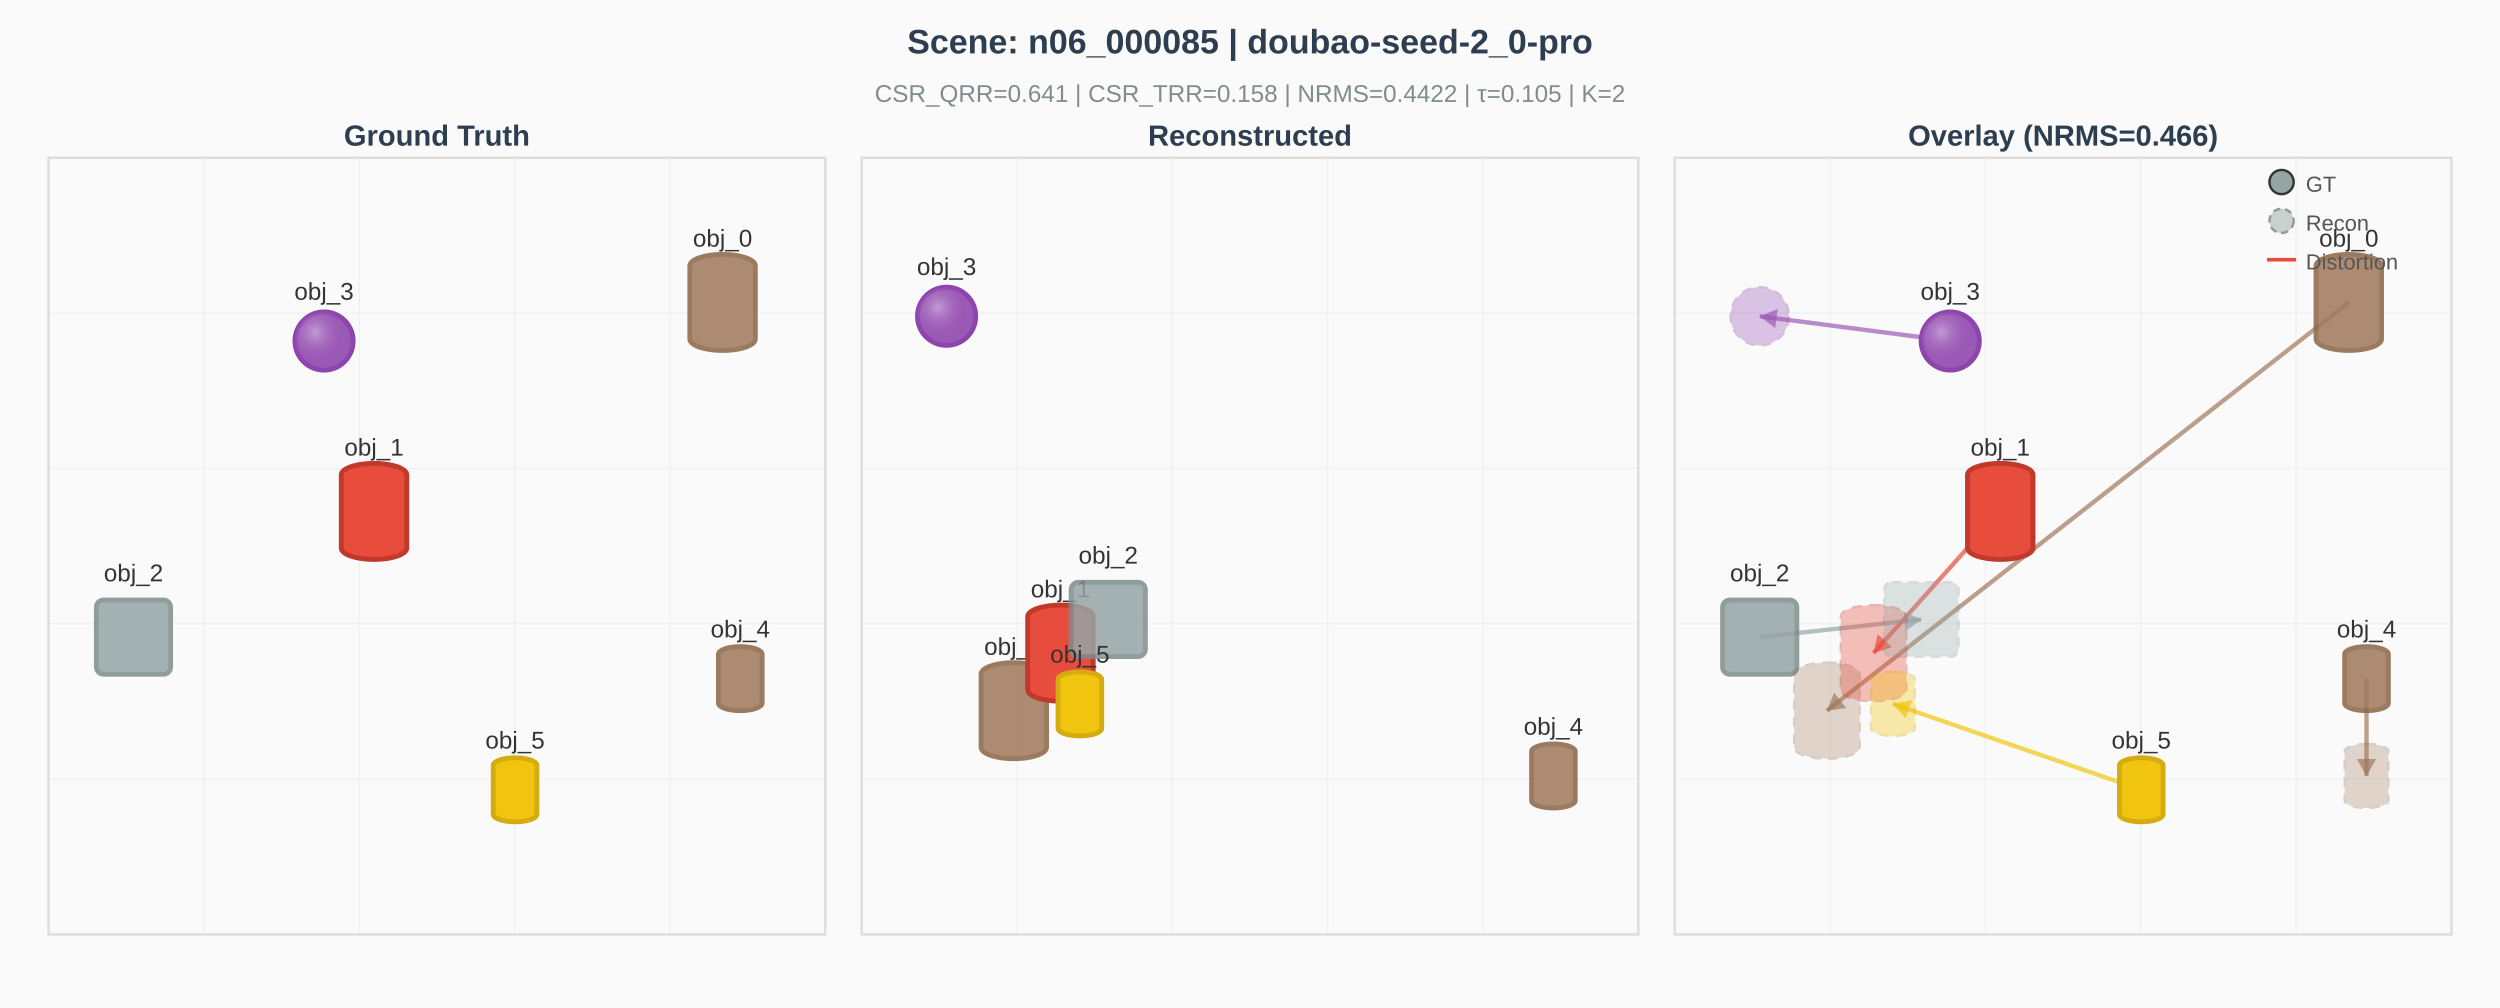
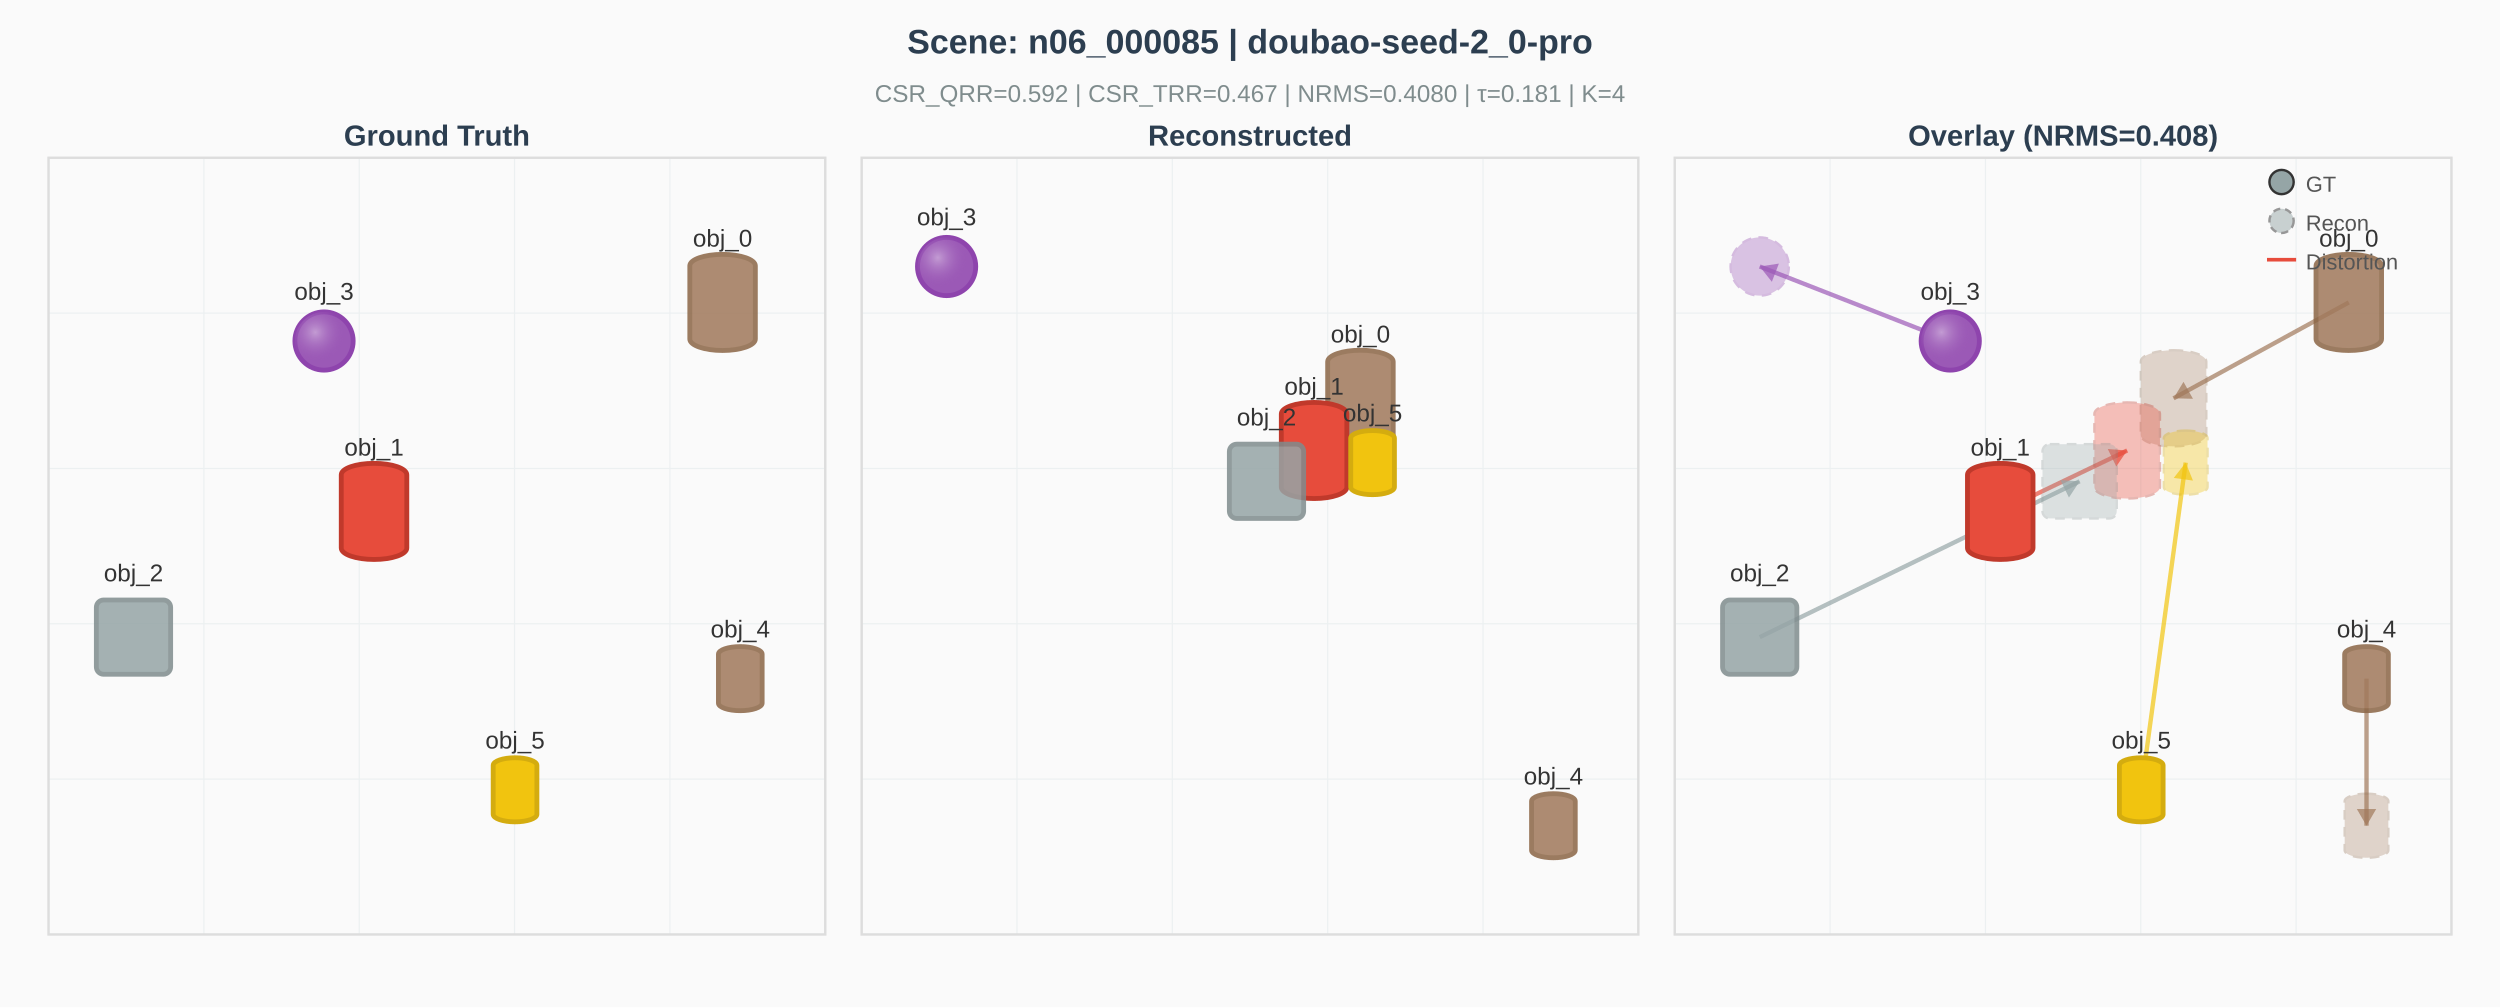
<svg xmlns="http://www.w3.org/2000/svg" width="1030" height="415" viewBox="0 0 1030 415" style="font-family: 'Helvetica Neue', Arial, sans-serif;">
  <rect width="1030" height="415" fill="#fafafa" />
  <text x="515" y="22" text-anchor="middle" font-size="14" font-weight="bold" fill="#2c3e50">Scene: n06_000085 | doubao-seed-2_0-pro</text>
-   <text x="515" y="42" text-anchor="middle" font-size="10" fill="#7f8c8d">CSR_QRR=0.641  |  CSR_TRR=0.158  |  NRMS=0.4422  |  τ=0.105  |  K=2</text>
+   <text x="515" y="42" text-anchor="middle" font-size="10" fill="#7f8c8d">CSR_QRR=0.592  |  CSR_TRR=0.467  |  NRMS=0.4080  |  τ=0.181  |  K=4</text>
  <line x1="20.0" y1="65.0" x2="20.0" y2="385.0" stroke="#ecf0f1" stroke-width="0.5" />
  <line x1="20.0" y1="65.0" x2="340.0" y2="65.0" stroke="#ecf0f1" stroke-width="0.5" />
  <line x1="84.0" y1="65.0" x2="84.0" y2="385.0" stroke="#ecf0f1" stroke-width="0.5" />
  <line x1="20.0" y1="129.0" x2="340.0" y2="129.0" stroke="#ecf0f1" stroke-width="0.5" />
  <line x1="148.0" y1="65.0" x2="148.0" y2="385.0" stroke="#ecf0f1" stroke-width="0.5" />
  <line x1="20.0" y1="193.0" x2="340.0" y2="193.0" stroke="#ecf0f1" stroke-width="0.5" />
  <line x1="212.0" y1="65.0" x2="212.0" y2="385.0" stroke="#ecf0f1" stroke-width="0.5" />
  <line x1="20.0" y1="257.0" x2="340.0" y2="257.0" stroke="#ecf0f1" stroke-width="0.5" />
  <line x1="276.0" y1="65.0" x2="276.0" y2="385.0" stroke="#ecf0f1" stroke-width="0.5" />
  <line x1="20.0" y1="321.0" x2="340.0" y2="321.0" stroke="#ecf0f1" stroke-width="0.5" />
  <line x1="340.0" y1="65.0" x2="340.0" y2="385.0" stroke="#ecf0f1" stroke-width="0.5" />
  <line x1="20.0" y1="385.0" x2="340.0" y2="385.0" stroke="#ecf0f1" stroke-width="0.5" />
  <rect x="20.0" y="65.0" width="320.0" height="320.0" fill="none" stroke="#ddd" stroke-width="1" />
  <text x="180" y="60" text-anchor="middle" font-size="12" font-weight="bold" fill="#2c3e50">Ground Truth</text>
  <rect x="284.2" y="104.8" width="27.0" height="39.6" rx="13.5" ry="4.7" fill="#a0785a" stroke="#8b6545" stroke-width="2.0" opacity="0.85" />
  <text x="297.7" y="101.6" text-anchor="middle" font-size="10" fill="#333" opacity="1.0">obj_0</text>
  <defs>
    <radialGradient id="grad_obj_1" cx="35%" cy="35%">
      <stop offset="0%" stop-color="white" stop-opacity="0.4" />
      <stop offset="100%" stop-color="#e74c3c" stop-opacity="0" />
    </radialGradient>
  </defs>
  <rect x="140.6" y="190.9" width="27.0" height="39.6" rx="13.5" ry="4.7" fill="#e74c3c" stroke="#c0392b" stroke-width="2.0" opacity="1.0" />
  <text x="154.1" y="187.7" text-anchor="middle" font-size="10" fill="#333" opacity="1.0">obj_1</text>
  <rect x="39.7" y="247.2" width="30.6" height="30.6" rx="3" ry="3" fill="#95a5a6" stroke="#7f8c8d" stroke-width="2.0" opacity="0.85" />
  <text x="55.0" y="239.5" text-anchor="middle" font-size="10" fill="#333" opacity="1.0">obj_2</text>
  <defs>
    <radialGradient id="grad_obj_3" cx="35%" cy="35%">
      <stop offset="0%" stop-color="white" stop-opacity="0.4" />
      <stop offset="100%" stop-color="#9b59b6" stop-opacity="0" />
    </radialGradient>
  </defs>
  <circle cx="133.5" cy="140.5" r="12" fill="#9b59b6" stroke="#8e44ad" stroke-width="2.0" opacity="1.0" />
  <circle cx="133.5" cy="140.5" r="12" fill="url(#grad_obj_3)" opacity="1.0" />
  <text x="133.5" y="123.5" text-anchor="middle" font-size="10" fill="#333" opacity="1.0">obj_3</text>
  <rect x="296.0" y="266.4" width="18.0" height="26.4" rx="9.0" ry="3.1" fill="#a0785a" stroke="#8b6545" stroke-width="2.0" opacity="0.85" />
  <text x="305.0" y="262.6" text-anchor="middle" font-size="10" fill="#333" opacity="1.0">obj_4</text>
  <defs>
    <radialGradient id="grad_obj_5" cx="35%" cy="35%">
      <stop offset="0%" stop-color="white" stop-opacity="0.4" />
      <stop offset="100%" stop-color="#f1c40f" stop-opacity="0" />
    </radialGradient>
  </defs>
  <rect x="203.2" y="312.2" width="18.0" height="26.4" rx="9.0" ry="3.1" fill="#f1c40f" stroke="#d4ac0f" stroke-width="2.0" opacity="1.0" />
  <text x="212.2" y="308.4" text-anchor="middle" font-size="10" fill="#333" opacity="1.0">obj_5</text>
  <line x1="355.0" y1="65.0" x2="355.0" y2="385.0" stroke="#ecf0f1" stroke-width="0.5" />
  <line x1="355.0" y1="65.0" x2="675.0" y2="65.0" stroke="#ecf0f1" stroke-width="0.5" />
  <line x1="419.0" y1="65.0" x2="419.0" y2="385.0" stroke="#ecf0f1" stroke-width="0.5" />
  <line x1="355.0" y1="129.0" x2="675.0" y2="129.0" stroke="#ecf0f1" stroke-width="0.5" />
  <line x1="483.0" y1="65.0" x2="483.0" y2="385.0" stroke="#ecf0f1" stroke-width="0.5" />
  <line x1="355.0" y1="193.0" x2="675.0" y2="193.0" stroke="#ecf0f1" stroke-width="0.5" />
  <line x1="547.0" y1="65.0" x2="547.0" y2="385.0" stroke="#ecf0f1" stroke-width="0.5" />
  <line x1="355.0" y1="257.0" x2="675.0" y2="257.0" stroke="#ecf0f1" stroke-width="0.5" />
  <line x1="611.0" y1="65.0" x2="611.0" y2="385.0" stroke="#ecf0f1" stroke-width="0.5" />
  <line x1="355.0" y1="321.0" x2="675.0" y2="321.0" stroke="#ecf0f1" stroke-width="0.5" />
  <line x1="675.0" y1="65.0" x2="675.0" y2="385.0" stroke="#ecf0f1" stroke-width="0.5" />
  <line x1="355.0" y1="385.0" x2="675.0" y2="385.0" stroke="#ecf0f1" stroke-width="0.5" />
  <rect x="355.0" y="65.0" width="320.0" height="320.0" fill="none" stroke="#ddd" stroke-width="1" />
  <text x="515" y="60" text-anchor="middle" font-size="12" font-weight="bold" fill="#2c3e50">Reconstructed</text>
-   <rect x="404.2" y="273.0" width="27.0" height="39.6" rx="13.5" ry="4.7" fill="#a0785a" stroke="#8b6545" stroke-width="2.0" opacity="0.85" />
-   <text x="417.7" y="269.8" text-anchor="middle" font-size="10" fill="#333" opacity="1.0">obj_0</text>
+   <rect x="547.0" y="144.3" width="27.0" height="39.6" rx="13.5" ry="4.7" fill="#a0785a" stroke="#8b6545" stroke-width="2.0" opacity="0.85" />
+   <text x="560.5" y="141.1" text-anchor="middle" font-size="10" fill="#333" opacity="1.0">obj_0</text>
  <defs>
    <radialGradient id="grad_obj_1" cx="35%" cy="35%">
      <stop offset="0%" stop-color="white" stop-opacity="0.4" />
      <stop offset="100%" stop-color="#e74c3c" stop-opacity="0" />
    </radialGradient>
  </defs>
-   <rect x="423.4" y="249.3" width="27.0" height="39.6" rx="13.5" ry="4.7" fill="#e74c3c" stroke="#c0392b" stroke-width="2.0" opacity="1.0" />
-   <text x="436.9" y="246.1" text-anchor="middle" font-size="10" fill="#333" opacity="1.0">obj_1</text>
-   <rect x="441.3" y="239.9" width="30.6" height="30.6" rx="3" ry="3" fill="#95a5a6" stroke="#7f8c8d" stroke-width="2.0" opacity="0.85" />
-   <text x="456.6" y="232.2" text-anchor="middle" font-size="10" fill="#333" opacity="1.0">obj_2</text>
+   <rect x="527.9" y="165.8" width="27.0" height="39.6" rx="13.5" ry="4.7" fill="#e74c3c" stroke="#c0392b" stroke-width="2.0" opacity="1.0" />
+   <text x="541.4" y="162.6" text-anchor="middle" font-size="10" fill="#333" opacity="1.0">obj_1</text>
+   <rect x="506.5" y="183.0" width="30.6" height="30.6" rx="3" ry="3" fill="#95a5a6" stroke="#7f8c8d" stroke-width="2.0" opacity="0.85" />
+   <text x="521.8" y="175.3" text-anchor="middle" font-size="10" fill="#333" opacity="1.0">obj_2</text>
  <defs>
    <radialGradient id="grad_obj_3" cx="35%" cy="35%">
      <stop offset="0%" stop-color="white" stop-opacity="0.4" />
      <stop offset="100%" stop-color="#9b59b6" stop-opacity="0" />
    </radialGradient>
  </defs>
-   <circle cx="390.0" cy="130.3" r="12" fill="#9b59b6" stroke="#8e44ad" stroke-width="2.0" opacity="1.0" />
-   <circle cx="390.0" cy="130.3" r="12" fill="url(#grad_obj_3)" opacity="1.0" />
-   <text x="390.0" y="113.3" text-anchor="middle" font-size="10" fill="#333" opacity="1.0">obj_3</text>
-   <rect x="631.0" y="306.5" width="18.0" height="26.4" rx="9.0" ry="3.1" fill="#a0785a" stroke="#8b6545" stroke-width="2.0" opacity="0.85" />
-   <text x="640.0" y="302.7" text-anchor="middle" font-size="10" fill="#333" opacity="1.0">obj_4</text>
+   <circle cx="390.0" cy="109.8" r="12" fill="#9b59b6" stroke="#8e44ad" stroke-width="2.0" opacity="1.0" />
+   <circle cx="390.0" cy="109.8" r="12" fill="url(#grad_obj_3)" opacity="1.0" />
+   <text x="390.0" y="92.8" text-anchor="middle" font-size="10" fill="#333" opacity="1.0">obj_3</text>
+   <rect x="631.0" y="327.0" width="18.0" height="26.4" rx="9.0" ry="3.1" fill="#a0785a" stroke="#8b6545" stroke-width="2.0" opacity="0.85" />
+   <text x="640.0" y="323.2" text-anchor="middle" font-size="10" fill="#333" opacity="1.0">obj_4</text>
  <defs>
    <radialGradient id="grad_obj_5" cx="35%" cy="35%">
      <stop offset="0%" stop-color="white" stop-opacity="0.4" />
      <stop offset="100%" stop-color="#f1c40f" stop-opacity="0" />
    </radialGradient>
  </defs>
-   <rect x="435.9" y="276.8" width="18.0" height="26.4" rx="9.0" ry="3.1" fill="#f1c40f" stroke="#d4ac0f" stroke-width="2.0" opacity="1.0" />
-   <text x="444.9" y="273.0" text-anchor="middle" font-size="10" fill="#333" opacity="1.0">obj_5</text>
+   <rect x="556.5" y="177.4" width="18.0" height="26.4" rx="9.0" ry="3.1" fill="#f1c40f" stroke="#d4ac0f" stroke-width="2.0" opacity="1.0" />
+   <text x="565.5" y="173.6" text-anchor="middle" font-size="10" fill="#333" opacity="1.0">obj_5</text>
  <line x1="690.0" y1="65.0" x2="690.0" y2="385.0" stroke="#ecf0f1" stroke-width="0.5" />
  <line x1="690.0" y1="65.0" x2="1010.0" y2="65.0" stroke="#ecf0f1" stroke-width="0.5" />
  <line x1="754.0" y1="65.0" x2="754.0" y2="385.0" stroke="#ecf0f1" stroke-width="0.5" />
  <line x1="690.0" y1="129.0" x2="1010.0" y2="129.0" stroke="#ecf0f1" stroke-width="0.5" />
  <line x1="818.0" y1="65.0" x2="818.0" y2="385.0" stroke="#ecf0f1" stroke-width="0.5" />
  <line x1="690.0" y1="193.0" x2="1010.0" y2="193.0" stroke="#ecf0f1" stroke-width="0.5" />
  <line x1="882.0" y1="65.0" x2="882.0" y2="385.0" stroke="#ecf0f1" stroke-width="0.5" />
  <line x1="690.0" y1="257.0" x2="1010.0" y2="257.0" stroke="#ecf0f1" stroke-width="0.5" />
  <line x1="946.0" y1="65.0" x2="946.0" y2="385.0" stroke="#ecf0f1" stroke-width="0.5" />
  <line x1="690.0" y1="321.0" x2="1010.0" y2="321.0" stroke="#ecf0f1" stroke-width="0.5" />
  <line x1="1010.0" y1="65.0" x2="1010.0" y2="385.0" stroke="#ecf0f1" stroke-width="0.5" />
  <line x1="690.0" y1="385.0" x2="1010.0" y2="385.0" stroke="#ecf0f1" stroke-width="0.5" />
  <rect x="690.0" y="65.0" width="320.0" height="320.0" fill="none" stroke="#ddd" stroke-width="1" />
-   <text x="850" y="60" text-anchor="middle" font-size="12" font-weight="bold" fill="#2c3e50">Overlay (NRMS=0.466)</text>
-   <line x1="967.7" y1="124.6" x2="752.7" y2="292.8" stroke="#a0785a" stroke-width="1.8" opacity="0.7" />
-   <polygon points="752.7,292.8 755.7,285.4 760.6,291.7" fill="#a0785a" opacity="0.7" />
-   <line x1="824.1" y1="210.7" x2="771.9" y2="269.1" stroke="#e74c3c" stroke-width="1.8" opacity="0.7" />
-   <polygon points="771.9,269.1 773.6,261.3 779.5,266.6" fill="#e74c3c" opacity="0.7" />
-   <line x1="725.0" y1="262.5" x2="791.6" y2="255.2" stroke="#95a5a6" stroke-width="1.8" opacity="0.7" />
-   <polygon points="791.6,255.2 785.2,260.0 784.3,252.0" fill="#95a5a6" opacity="0.7" />
-   <line x1="803.5" y1="140.5" x2="725.0" y2="130.3" stroke="#9b59b6" stroke-width="1.8" opacity="0.7" />
-   <polygon points="725.0,130.3 732.4,127.3 731.4,135.2" fill="#9b59b6" opacity="0.7" />
-   <line x1="975.0" y1="279.6" x2="975.0" y2="319.7" stroke="#a0785a" stroke-width="1.8" opacity="0.7" />
-   <polygon points="975.0,319.7 971.0,312.7 979.0,312.7" fill="#a0785a" opacity="0.7" />
-   <line x1="882.2" y1="325.4" x2="779.9" y2="290.0" stroke="#f1c40f" stroke-width="1.8" opacity="0.7" />
-   <polygon points="779.9,290.0 787.8,288.5 785.1,296.0" fill="#f1c40f" opacity="0.7" />
+   <text x="850" y="60" text-anchor="middle" font-size="12" font-weight="bold" fill="#2c3e50">Overlay (NRMS=0.408)</text>
+   <line x1="967.7" y1="124.6" x2="895.5" y2="164.1" stroke="#a0785a" stroke-width="1.8" opacity="0.7" />
+   <polygon points="895.5,164.1 899.6,157.3 903.5,164.3" fill="#a0785a" opacity="0.7" />
+   <line x1="824.1" y1="210.7" x2="876.4" y2="185.6" stroke="#e74c3c" stroke-width="1.8" opacity="0.7" />
+   <polygon points="876.4,185.6 871.9,192.2 868.4,185.0" fill="#e74c3c" opacity="0.7" />
+   <line x1="725.0" y1="262.5" x2="856.8" y2="198.3" stroke="#95a5a6" stroke-width="1.8" opacity="0.7" />
+   <polygon points="856.8,198.3 852.4,205.0 848.9,197.8" fill="#95a5a6" opacity="0.7" />
+   <line x1="803.5" y1="140.5" x2="725.0" y2="109.8" stroke="#9b59b6" stroke-width="1.8" opacity="0.7" />
+   <polygon points="725.0,109.8 732.9,108.6 730.0,116.1" fill="#9b59b6" opacity="0.7" />
+   <line x1="975.0" y1="279.6" x2="975.0" y2="340.2" stroke="#a0785a" stroke-width="1.8" opacity="0.7" />
+   <polygon points="975.0,340.2 971.0,333.3 979.0,333.3" fill="#a0785a" opacity="0.7" />
+   <line x1="882.2" y1="325.4" x2="900.5" y2="190.6" stroke="#f1c40f" stroke-width="1.8" opacity="0.7" />
+   <polygon points="900.5,190.6 903.5,198.0 895.6,196.9" fill="#f1c40f" opacity="0.7" />
  <rect x="954.2" y="104.8" width="27.0" height="39.6" rx="13.5" ry="4.7" fill="#a0785a" stroke="#8b6545" stroke-width="2.0" opacity="0.85" />
  <text x="967.7" y="101.6" text-anchor="middle" font-size="10" fill="#333" opacity="1.0">obj_0</text>
  <defs>
    <radialGradient id="grad_obj_1" cx="35%" cy="35%">
      <stop offset="0%" stop-color="white" stop-opacity="0.4" />
      <stop offset="100%" stop-color="#e74c3c" stop-opacity="0" />
    </radialGradient>
  </defs>
  <rect x="810.6" y="190.9" width="27.0" height="39.6" rx="13.5" ry="4.7" fill="#e74c3c" stroke="#c0392b" stroke-width="2.0" opacity="1.0" />
  <text x="824.1" y="187.7" text-anchor="middle" font-size="10" fill="#333" opacity="1.0">obj_1</text>
  <rect x="709.7" y="247.2" width="30.6" height="30.6" rx="3" ry="3" fill="#95a5a6" stroke="#7f8c8d" stroke-width="2.0" opacity="0.85" />
  <text x="725.0" y="239.5" text-anchor="middle" font-size="10" fill="#333" opacity="1.0">obj_2</text>
  <defs>
    <radialGradient id="grad_obj_3" cx="35%" cy="35%">
      <stop offset="0%" stop-color="white" stop-opacity="0.4" />
      <stop offset="100%" stop-color="#9b59b6" stop-opacity="0" />
    </radialGradient>
  </defs>
  <circle cx="803.5" cy="140.5" r="12" fill="#9b59b6" stroke="#8e44ad" stroke-width="2.0" opacity="1.0" />
  <circle cx="803.5" cy="140.5" r="12" fill="url(#grad_obj_3)" opacity="1.0" />
  <text x="803.5" y="123.5" text-anchor="middle" font-size="10" fill="#333" opacity="1.0">obj_3</text>
  <rect x="966.0" y="266.4" width="18.0" height="26.4" rx="9.0" ry="3.1" fill="#a0785a" stroke="#8b6545" stroke-width="2.0" opacity="0.85" />
  <text x="975.0" y="262.6" text-anchor="middle" font-size="10" fill="#333" opacity="1.0">obj_4</text>
  <defs>
    <radialGradient id="grad_obj_5" cx="35%" cy="35%">
      <stop offset="0%" stop-color="white" stop-opacity="0.4" />
      <stop offset="100%" stop-color="#f1c40f" stop-opacity="0" />
    </radialGradient>
  </defs>
  <rect x="873.2" y="312.2" width="18.0" height="26.4" rx="9.0" ry="3.1" fill="#f1c40f" stroke="#d4ac0f" stroke-width="2.0" opacity="1.0" />
  <text x="882.2" y="308.4" text-anchor="middle" font-size="10" fill="#333" opacity="1.0">obj_5</text>
-   <rect x="739.2" y="273.0" width="27.0" height="39.6" rx="13.5" ry="4.7" fill="#a0785a" stroke="#8b6545" stroke-width="1.0" stroke-dasharray="4,3" opacity="0.297" />
-   <text x="752.7" y="269.8" text-anchor="middle" font-size="9" fill="#333" opacity="0.597" />
-   <rect x="758.4" y="249.3" width="27.0" height="39.6" rx="13.5" ry="4.7" fill="#e74c3c" stroke="#c0392b" stroke-width="1.0" stroke-dasharray="4,3" opacity="0.35" />
-   <text x="771.9" y="246.1" text-anchor="middle" font-size="9" fill="#333" opacity="0.65" />
-   <rect x="776.3" y="239.9" width="30.6" height="30.6" rx="3" ry="3" fill="#95a5a6" stroke="#7f8c8d" stroke-width="1.0" stroke-dasharray="4,3" opacity="0.297" />
-   <text x="791.6" y="232.2" text-anchor="middle" font-size="9" fill="#333" opacity="0.597" />
-   <circle cx="725.0" cy="130.3" r="12" fill="#9b59b6" stroke="#8e44ad" stroke-width="1.0" stroke-dasharray="4,3" opacity="0.35" />
-   <text x="725.0" y="113.3" text-anchor="middle" font-size="9" fill="#333" opacity="0.65" />
-   <rect x="966.0" y="306.5" width="18.0" height="26.4" rx="9.0" ry="3.1" fill="#a0785a" stroke="#8b6545" stroke-width="1.0" stroke-dasharray="4,3" opacity="0.297" />
-   <text x="975.0" y="302.7" text-anchor="middle" font-size="9" fill="#333" opacity="0.597" />
-   <rect x="770.9" y="276.8" width="18.0" height="26.4" rx="9.0" ry="3.1" fill="#f1c40f" stroke="#d4ac0f" stroke-width="1.0" stroke-dasharray="4,3" opacity="0.35" />
-   <text x="779.9" y="273.0" text-anchor="middle" font-size="9" fill="#333" opacity="0.65" />
+   <rect x="882.0" y="144.3" width="27.0" height="39.6" rx="13.5" ry="4.7" fill="#a0785a" stroke="#8b6545" stroke-width="1.0" stroke-dasharray="4,3" opacity="0.297" />
+   <text x="895.5" y="141.1" text-anchor="middle" font-size="9" fill="#333" opacity="0.597" />
+   <rect x="862.9" y="165.8" width="27.0" height="39.6" rx="13.5" ry="4.7" fill="#e74c3c" stroke="#c0392b" stroke-width="1.0" stroke-dasharray="4,3" opacity="0.35" />
+   <text x="876.4" y="162.6" text-anchor="middle" font-size="9" fill="#333" opacity="0.65" />
+   <rect x="841.5" y="183.0" width="30.6" height="30.6" rx="3" ry="3" fill="#95a5a6" stroke="#7f8c8d" stroke-width="1.0" stroke-dasharray="4,3" opacity="0.297" />
+   <text x="856.8" y="175.3" text-anchor="middle" font-size="9" fill="#333" opacity="0.597" />
+   <circle cx="725.0" cy="109.8" r="12" fill="#9b59b6" stroke="#8e44ad" stroke-width="1.0" stroke-dasharray="4,3" opacity="0.35" />
+   <text x="725.0" y="92.8" text-anchor="middle" font-size="9" fill="#333" opacity="0.65" />
+   <rect x="966.0" y="327.0" width="18.0" height="26.4" rx="9.0" ry="3.1" fill="#a0785a" stroke="#8b6545" stroke-width="1.0" stroke-dasharray="4,3" opacity="0.297" />
+   <text x="975.0" y="323.2" text-anchor="middle" font-size="9" fill="#333" opacity="0.597" />
+   <rect x="891.5" y="177.4" width="18.0" height="26.4" rx="9.0" ry="3.1" fill="#f1c40f" stroke="#d4ac0f" stroke-width="1.0" stroke-dasharray="4,3" opacity="0.35" />
+   <text x="900.5" y="173.6" text-anchor="middle" font-size="9" fill="#333" opacity="0.65" />
  <circle cx="940" cy="75" r="5" fill="#95a5a6" stroke="#333" stroke-width="1" />
  <text x="950" y="79" font-size="9" fill="#555">GT</text>
  <circle cx="940" cy="91" r="5" fill="#95a5a6" stroke="#333" stroke-width="1" stroke-dasharray="3,2" opacity="0.5" />
  <text x="950" y="95" font-size="9" fill="#555">Recon</text>
  <line x1="934" y1="107" x2="946" y2="107" stroke="#e74c3c" stroke-width="1.5" />
  <text x="950" y="111" font-size="9" fill="#555">Distortion</text>
</svg>
